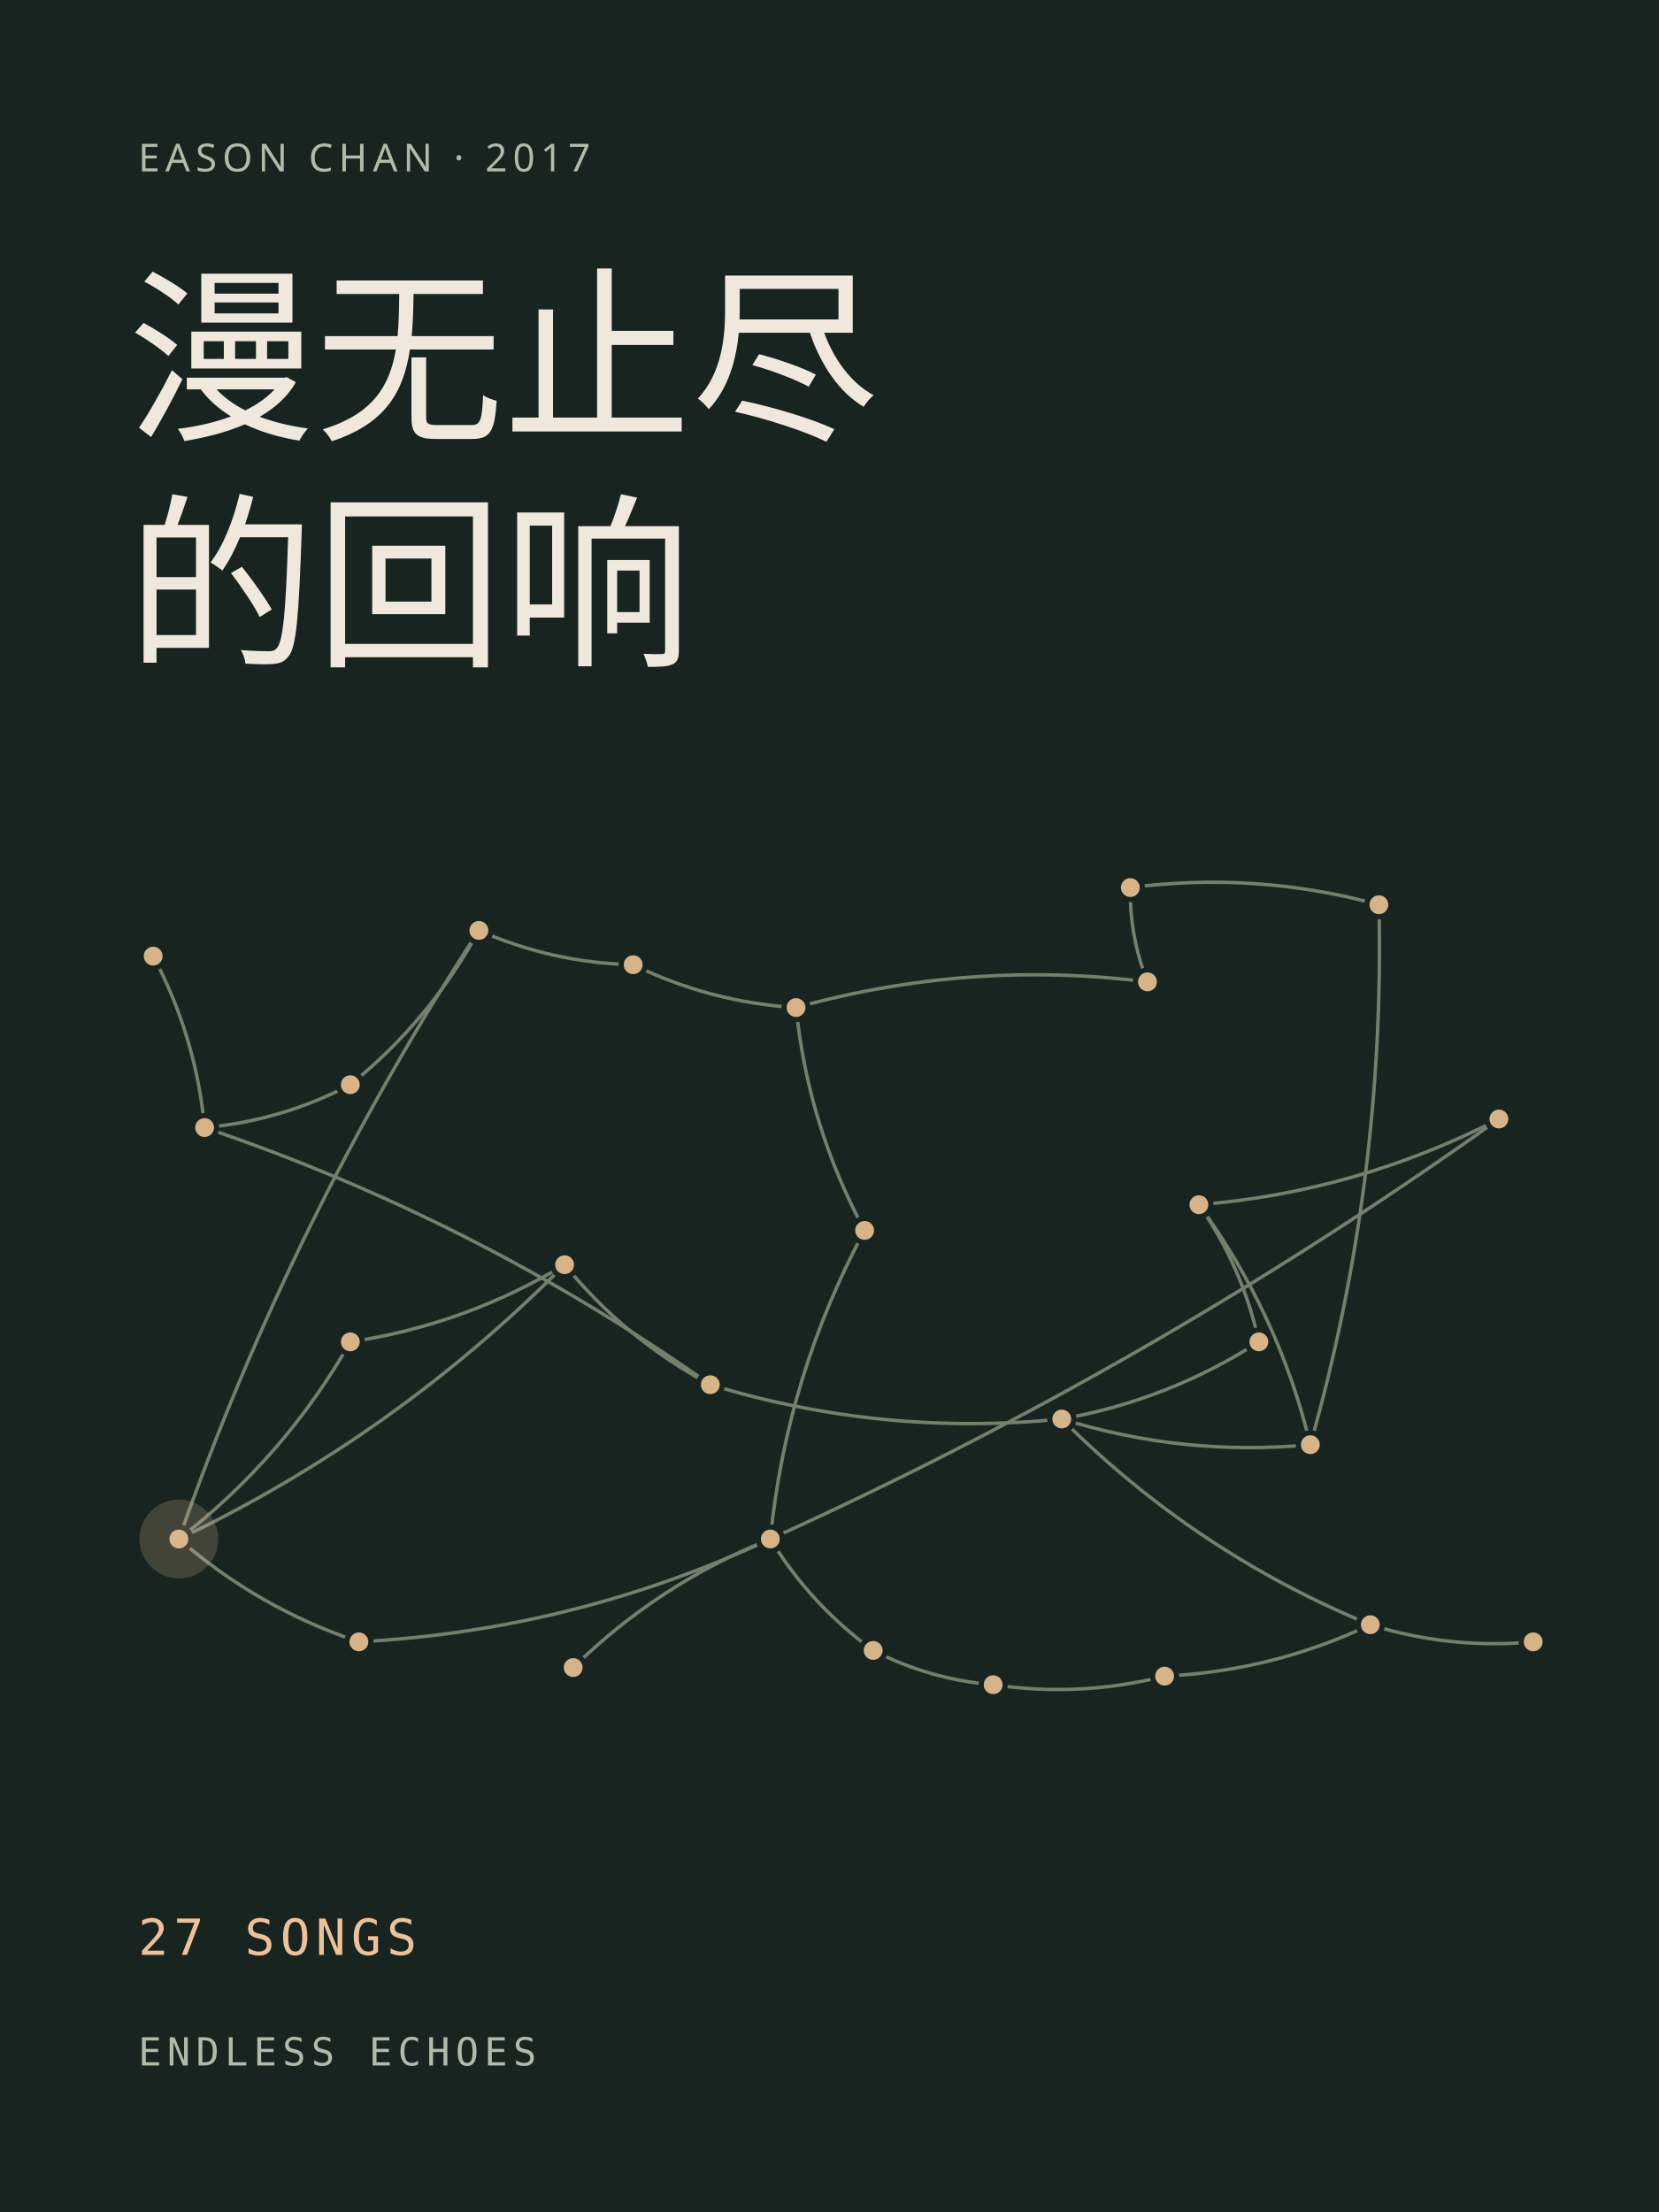
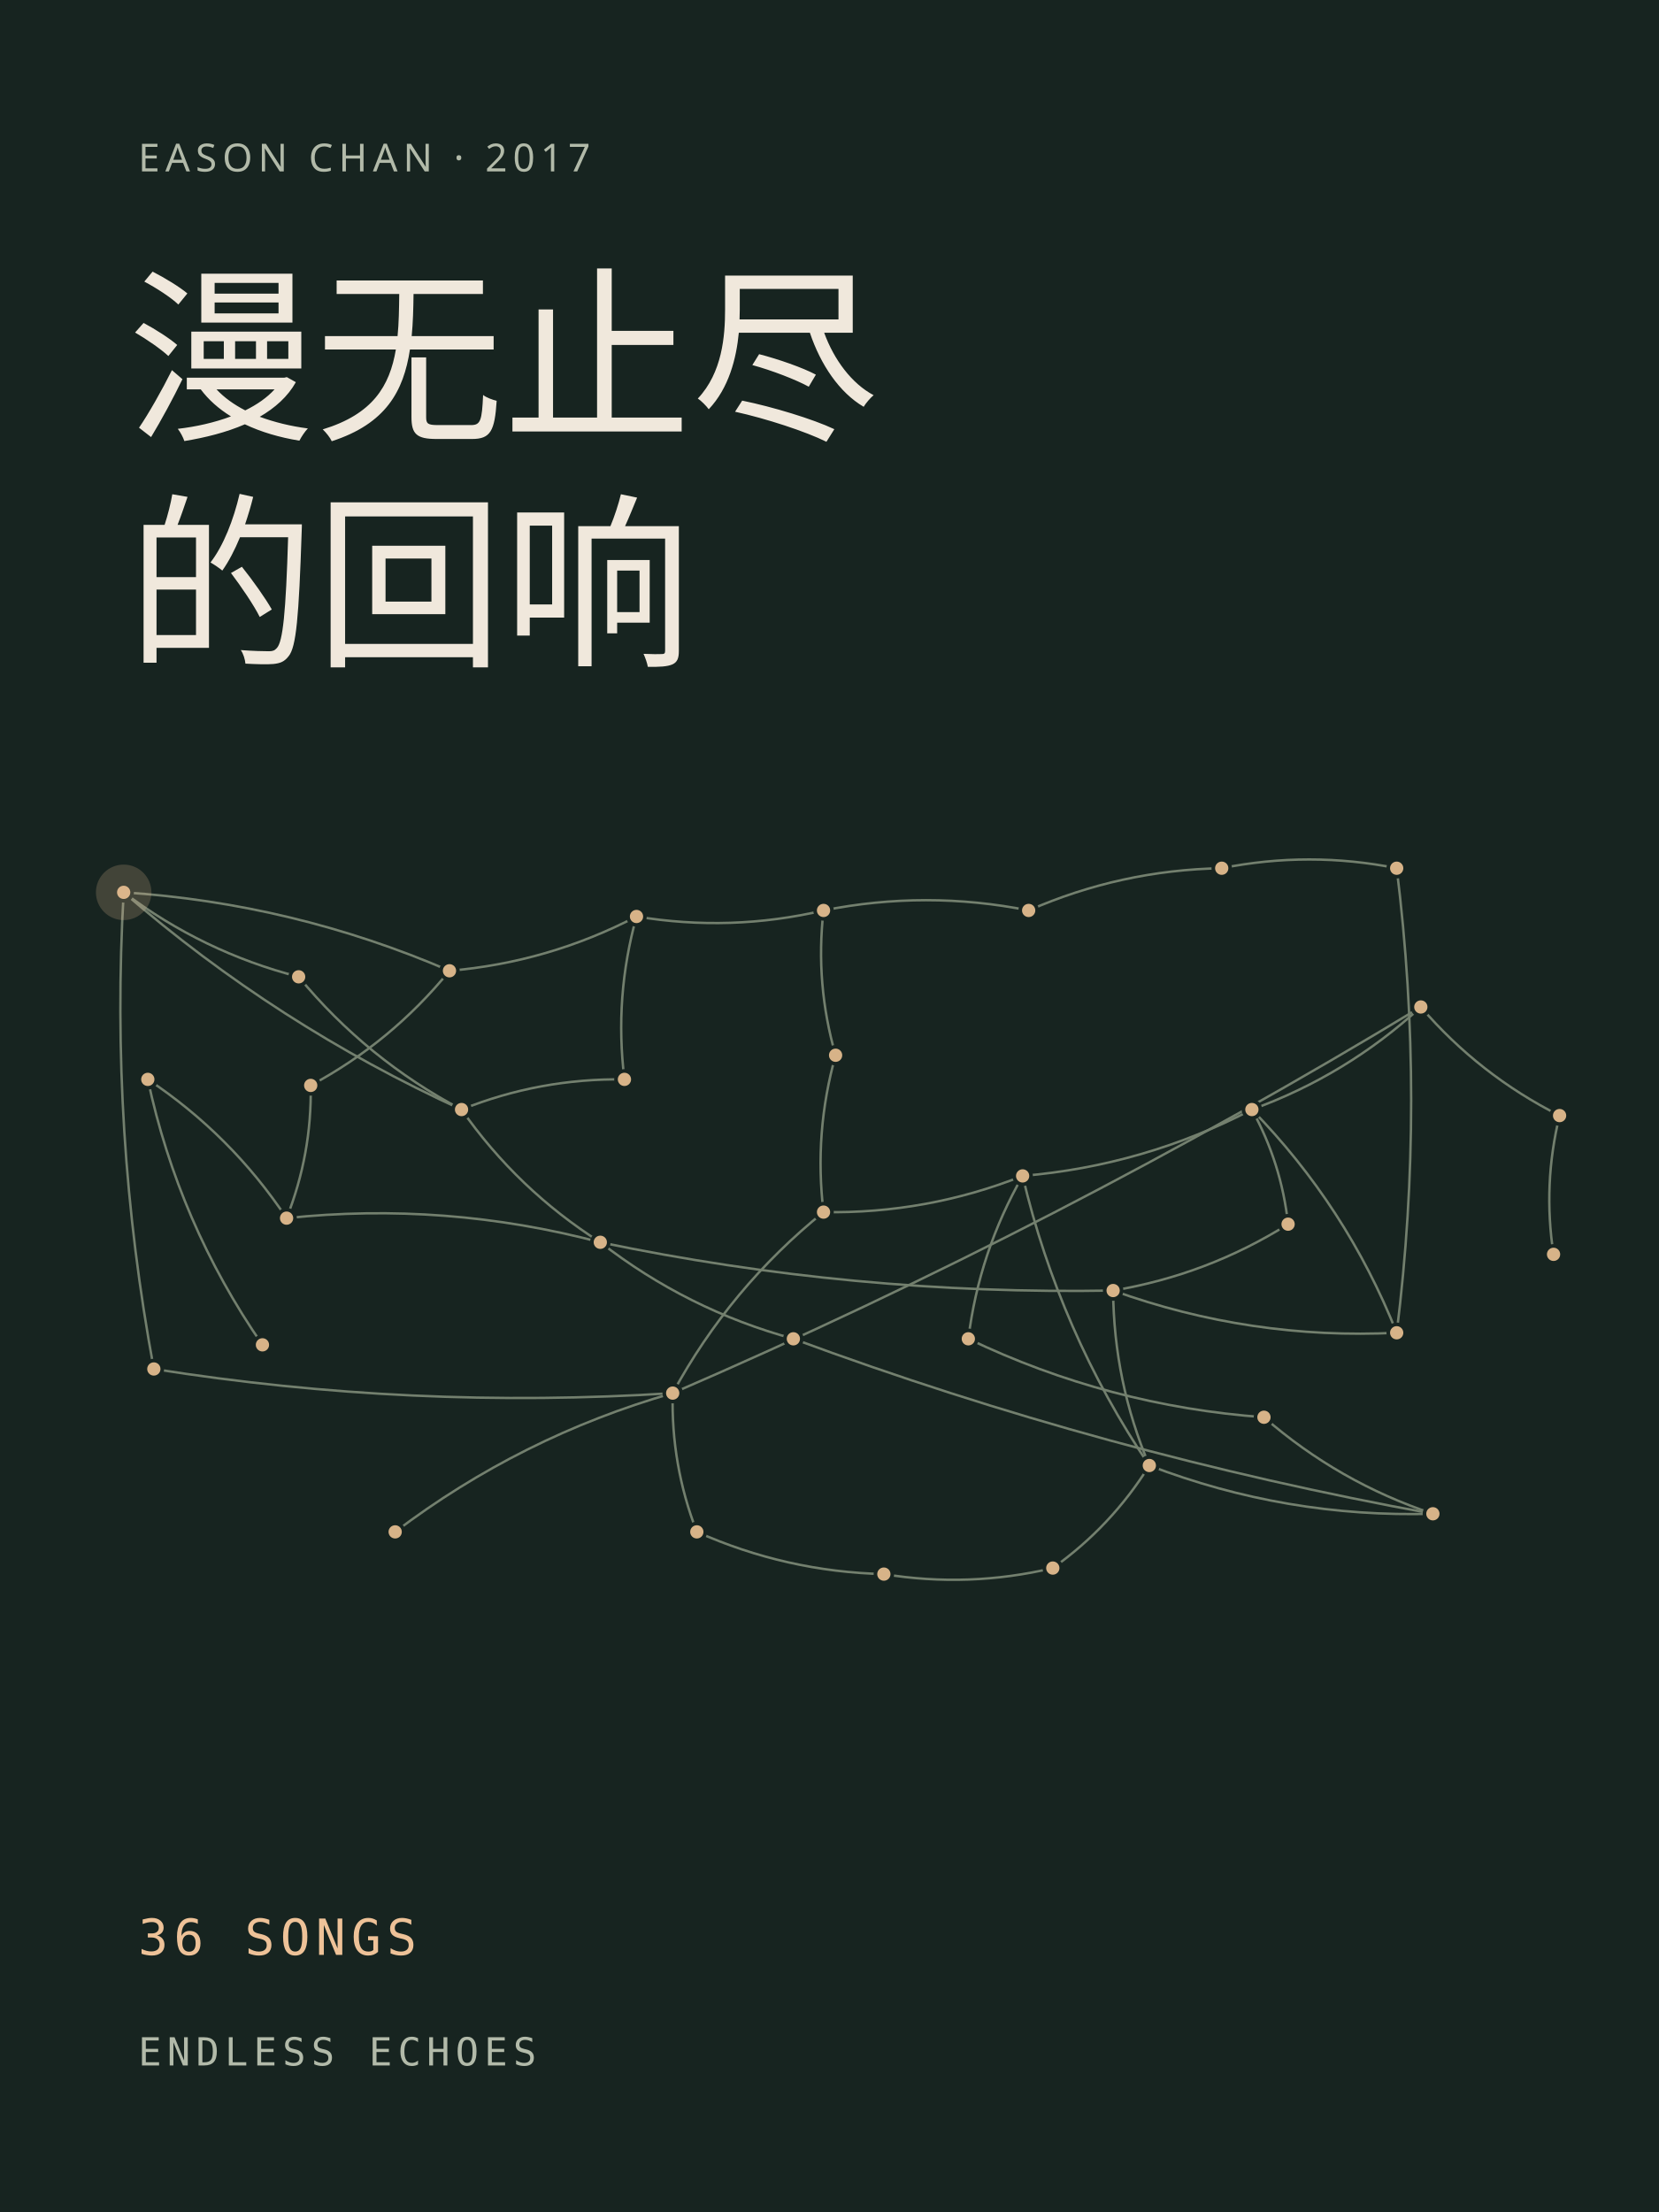
<svg xmlns="http://www.w3.org/2000/svg" viewBox="0 0 600 800" role="img" aria-labelledby="title">
  <rect width="600" height="800" fill="#172420" />
  <text x="50" y="62" fill="#b2baa9" font-family="sans-serif" font-size="14" letter-spacing="2">EASON CHAN · 2017</text>
  <text x="46" y="154" fill="#f0e8dc" font-family="sans-serif" font-size="68" font-weight="500">漫无止尽</text>
  <text x="46" y="236" fill="#f0e8dc" font-family="sans-serif" font-size="68" font-weight="500">的回响</text>
-   <g transform="translate(12 290) scale(.62)">
+   <g transform="translate(12 290) scale(0.4364)">
    <g fill="none" stroke="#9aa68f" stroke-width="2" opacity=".7">
-       <path d="M190.00,490.00 Q315.82,483.28 430.00,430.00" />
-       <path d="M660.00,510.00 Q723.00,507.00 780.00,480.00" />
-       <path d="M680.00,235.00 Q772.50,227.50 855.00,185.00" />
-       <path d="M560.00,515.00 Q610.50,522.50 660.00,510.00" />
-       <path d="M350.00,95.00 Q395.00,117.00 445.00,120.00" />
-       <path d="M490.00,495.00 Q523.00,512.00 560.00,515.00" />
-       <path d="M260.00,75.00 Q303.00,94.00 350.00,95.00" />
-       <path d="M260.00,75.00 Q150.97,241.89 85.00,430.00" />
-       <path d="M185.00,165.00 Q231.50,127.50 260.00,75.00" />
-       <path d="M100.00,190.00 Q145.00,186.00 185.00,165.00" />
-       <path d="M100.00,190.00 Q95.00,137.00 70.00,90.00" />
-       <path d="M430.00,430.00 Q453.50,468.50 490.00,495.00" />
-       <path d="M430.00,430.00 Q654.49,328.29 855.00,185.00" />
-       <path d="M430.00,430.00 Q365.00,456.00 315.00,505.00" />
-       <path d="M485.00,250.00 Q439.50,334.50 430.00,430.00" />
-       <path d="M445.00,120.00 Q452.00,189.00 485.00,250.00" />
-       <path d="M650.00,105.00 Q546.00,92.00 445.00,120.00" />
-       <path d="M640.00,50.00 Q639.50,78.50 650.00,105.00" />
-       <path d="M785.00,60.00 Q713.50,40.50 640.00,50.00" />
-       <path d="M715.00,315.00 Q705.50,271.50 680.00,235.00" />
-       <path d="M745.00,375.00 Q726.50,298.50 680.00,235.00" />
-       <path d="M745.00,375.00 Q788.81,220.52 785.00,60.00" />
-       <path d="M780.00,480.00 Q826.50,494.50 875.00,490.00" />
-       <path d="M600.00,360.00 Q662.00,349.00 715.00,315.00" />
-       <path d="M600.00,360.00 Q671.00,382.00 745.00,375.00" />
-       <path d="M600.00,360.00 Q678.00,438.00 780.00,480.00" />
-       <path d="M395.00,340.00 Q258.38,243.61 100.00,190.00" />
-       <path d="M395.00,340.00 Q495.50,370.50 600.00,360.00" />
-       <path d="M310.00,270.00 Q345.50,313.50 395.00,340.00" />
-       <path d="M185.00,315.00 Q252.00,305.00 310.00,270.00" />
-       <path d="M85.00,430.00 Q131.50,470.50 190.00,490.00" />
-       <path d="M85.00,430.00 Q211.41,369.56 310.00,270.00" />
-       <path d="M85.00,430.00 Q146.50,382.50 185.00,315.00" />
+       <path d="M100.00,470.00 Q313.88,503.97 530.00,490.00" />
+       <path d="M845.00,635.00 Q893.50,600.50 925.00,550.00" />
+       <path d="M1010.00,255.00 Q1088.50,226.50 1150.00,170.00" />
+       <path d="M705.00,640.00 Q775.50,651.50 845.00,635.00" />
+       <path d="M500.00,95.00 Q578.00,108.00 655.00,90.00" />
+       <path d="M500.00,95.00 Q481.50,161.50 490.00,230.00" />
+       <path d="M550.00,605.00 Q624.00,638.00 705.00,640.00" />
+       <path d="M345.00,140.00 Q427.00,133.00 500.00,95.00" />
+       <path d="M345.00,140.00 Q215.62,84.17 75.00,75.00" />
+       <path d="M230.00,235.00 Q297.00,199.00 345.00,140.00" />
+       <path d="M95.00,230.00 Q120.50,349.50 190.00,450.00" />
+       <path d="M210.00,345.00 Q231.00,292.00 230.00,235.00" />
+       <path d="M210.00,345.00 Q164.00,276.00 95.00,230.00" />
+       <path d="M1150.00,170.00 Q1198.50,226.50 1265.00,260.00" />
+       <path d="M530.00,490.00 Q528.50,549.50 550.00,605.00" />
+       <path d="M530.00,490.00 Q851.01,351.33 1150.00,170.00" />
+       <path d="M530.00,490.00 Q404.27,526.03 300.00,605.00" />
+       <path d="M655.00,340.00 Q577.50,402.50 530.00,490.00" />
+       <path d="M655.00,340.00 Q740.50,341.50 820.00,310.00" />
+       <path d="M655.00,90.00 Q648.00,151.00 665.00,210.00" />
+       <path d="M825.00,90.00 Q740.00,73.00 655.00,90.00" />
+       <path d="M985.00,55.00 Q901.50,56.50 825.00,90.00" />
+       <path d="M1130.00,55.00 Q1057.50,40.50 985.00,55.00" />
+       <path d="M1040.00,350.00 Q1034.50,299.50 1010.00,255.00" />
+       <path d="M1130.00,440.00 Q1088.50,335.50 1010.00,255.00" />
+       <path d="M1130.00,440.00 Q1154.00,247.50 1130.00,55.00" />
+       <path d="M925.00,550.00 Q1038.50,593.50 1160.00,590.00" />
+       <path d="M895.00,405.00 Q973.00,392.00 1040.00,350.00" />
+       <path d="M895.00,405.00 Q1009.00,446.00 1130.00,440.00" />
+       <path d="M895.00,405.00 Q895.50,480.50 925.00,550.00" />
+       <path d="M470.00,365.00 Q341.84,331.07 210.00,345.00" />
+       <path d="M470.00,365.00 Q680.25,408.89 895.00,405.00" />
+       <path d="M470.00,365.00 Q542.00,421.00 630.00,445.00" />
+       <path d="M355.00,255.00 Q401.50,321.50 470.00,365.00" />
+       <path d="M220.00,145.00 Q276.50,213.50 355.00,255.00" />
+       <path d="M75.00,75.00 Q63.55,274.02 100.00,470.00" />
+       <path d="M75.00,75.00 Q202.02,185.19 355.00,255.00" />
+       <path d="M75.00,75.00 Q140.50,124.50 220.00,145.00" />
+       <path d="M1265.00,260.00 Q1251.00,317.00 1260.00,375.00" />
+       <path d="M490.00,230.00 Q420.00,229.00 355.00,255.00" />
+       <path d="M665.00,210.00 Q647.00,274.00 655.00,340.00" />
+       <path d="M820.00,310.00 Q850.51,439.62 925.00,550.00" />
+       <path d="M820.00,310.00 Q920.50,301.50 1010.00,255.00" />
+       <path d="M820.00,310.00 Q784.00,373.00 775.00,445.00" />
+       <path d="M775.00,445.00 Q891.35,500.70 1020.00,510.00" />
+       <path d="M1020.00,510.00 Q1082.00,564.00 1160.00,590.00" />
+       <path d="M630.00,445.00 Q888.67,540.65 1160.00,590.00" />
    </g>
    <g fill="#d7b388" stroke="#172420" stroke-width="3">
-       <circle cx="190" cy="490" r="7" />
-       <circle cx="660" cy="510" r="7" />
-       <circle cx="680" cy="235" r="7" />
-       <circle cx="875" cy="490" r="7" />
-       <circle cx="560" cy="515" r="7" />
-       <circle cx="350" cy="95" r="7" />
-       <circle cx="490" cy="495" r="7" />
-       <circle cx="260" cy="75" r="7" />
-       <circle cx="185" cy="165" r="7" />
-       <circle cx="70" cy="90" r="7" />
-       <circle cx="100" cy="190" r="7" />
-       <circle cx="855" cy="185" r="7" />
-       <circle cx="430" cy="430" r="7" />
-       <circle cx="485" cy="250" r="7" />
-       <circle cx="445" cy="120" r="7" />
-       <circle cx="650" cy="105" r="7" />
-       <circle cx="640" cy="50" r="7" />
-       <circle cx="785" cy="60" r="7" />
-       <circle cx="715" cy="315" r="7" />
-       <circle cx="745" cy="375" r="7" />
-       <circle cx="780" cy="480" r="7" />
-       <circle cx="600" cy="360" r="7" />
-       <circle cx="395" cy="340" r="7" />
-       <circle cx="310" cy="270" r="7" />
-       <circle cx="185" cy="315" r="7" />
-       <circle cx="85" cy="430" r="7" />
-       <circle cx="315" cy="505" r="7" />
+       <circle cx="100" cy="470" r="7" />
+       <circle cx="845" cy="635" r="7" />
+       <circle cx="1010" cy="255" r="7" />
+       <circle cx="1160" cy="590" r="7" />
+       <circle cx="705" cy="640" r="7" />
+       <circle cx="500" cy="95" r="7" />
+       <circle cx="550" cy="605" r="7" />
+       <circle cx="345" cy="140" r="7" />
+       <circle cx="230" cy="235" r="7" />
+       <circle cx="95" cy="230" r="7" />
+       <circle cx="210" cy="345" r="7" />
+       <circle cx="1150" cy="170" r="7" />
+       <circle cx="530" cy="490" r="7" />
+       <circle cx="655" cy="340" r="7" />
+       <circle cx="655" cy="90" r="7" />
+       <circle cx="825" cy="90" r="7" />
+       <circle cx="985" cy="55" r="7" />
+       <circle cx="1130" cy="55" r="7" />
+       <circle cx="1040" cy="350" r="7" />
+       <circle cx="1130" cy="440" r="7" />
+       <circle cx="925" cy="550" r="7" />
+       <circle cx="895" cy="405" r="7" />
+       <circle cx="470" cy="365" r="7" />
+       <circle cx="355" cy="255" r="7" />
+       <circle cx="220" cy="145" r="7" />
+       <circle cx="75" cy="75" r="7" />
+       <circle cx="300" cy="605" r="7" />
+       <circle cx="1265" cy="260" r="7" />
+       <circle cx="1260" cy="375" r="7" />
+       <circle cx="490" cy="230" r="7" />
+       <circle cx="665" cy="210" r="7" />
+       <circle cx="820" cy="310" r="7" />
+       <circle cx="775" cy="445" r="7" />
+       <circle cx="1020" cy="510" r="7" />
+       <circle cx="190" cy="450" r="7" />
+       <circle cx="630" cy="445" r="7" />
    </g>
-     <circle cx="85" cy="430" r="23" fill="#eec298" opacity=".2" />
+     <circle cx="75" cy="75" r="23" fill="#eec298" opacity=".2" />
  </g>
-   <text x="50" y="707" fill="#eec298" font-family="monospace" font-size="18" letter-spacing="2">27 SONGS</text>
+   <text x="50" y="707" fill="#eec298" font-family="monospace" font-size="18" letter-spacing="2">36 SONGS</text>
  <text x="50" y="747" fill="#b2baa9" font-family="monospace" font-size="14" letter-spacing="2">ENDLESS ECHOES</text>
</svg>
